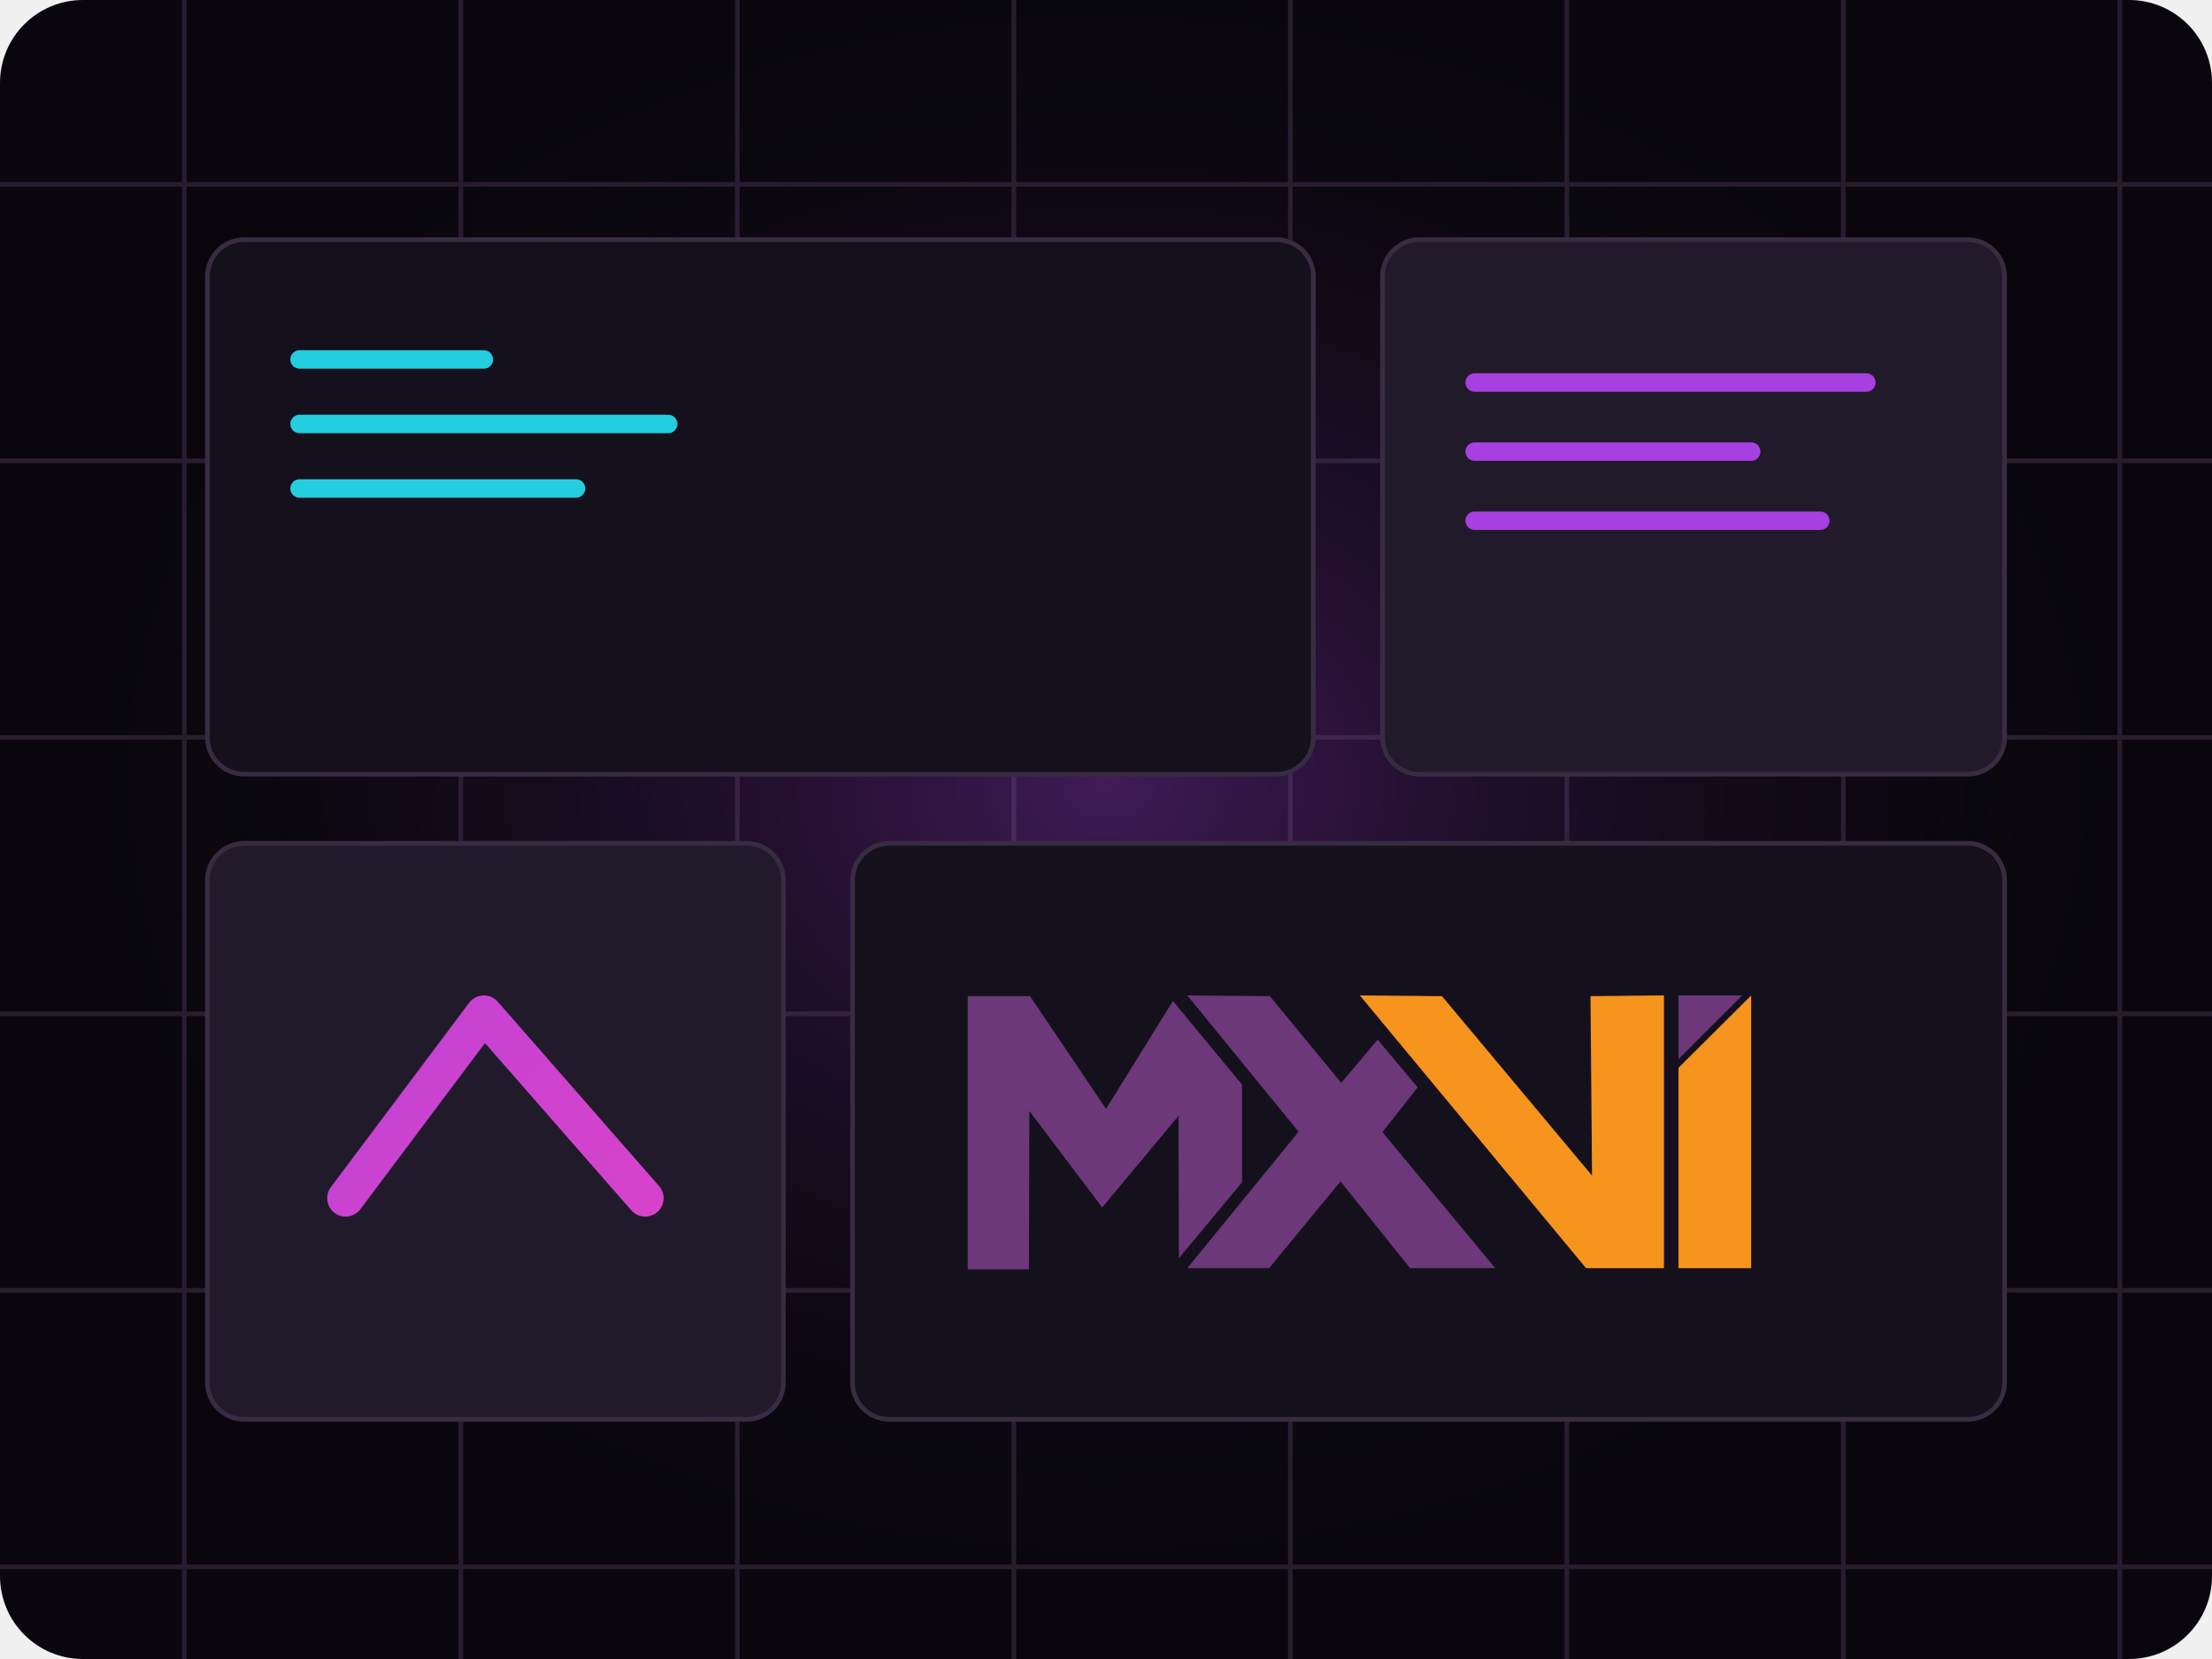
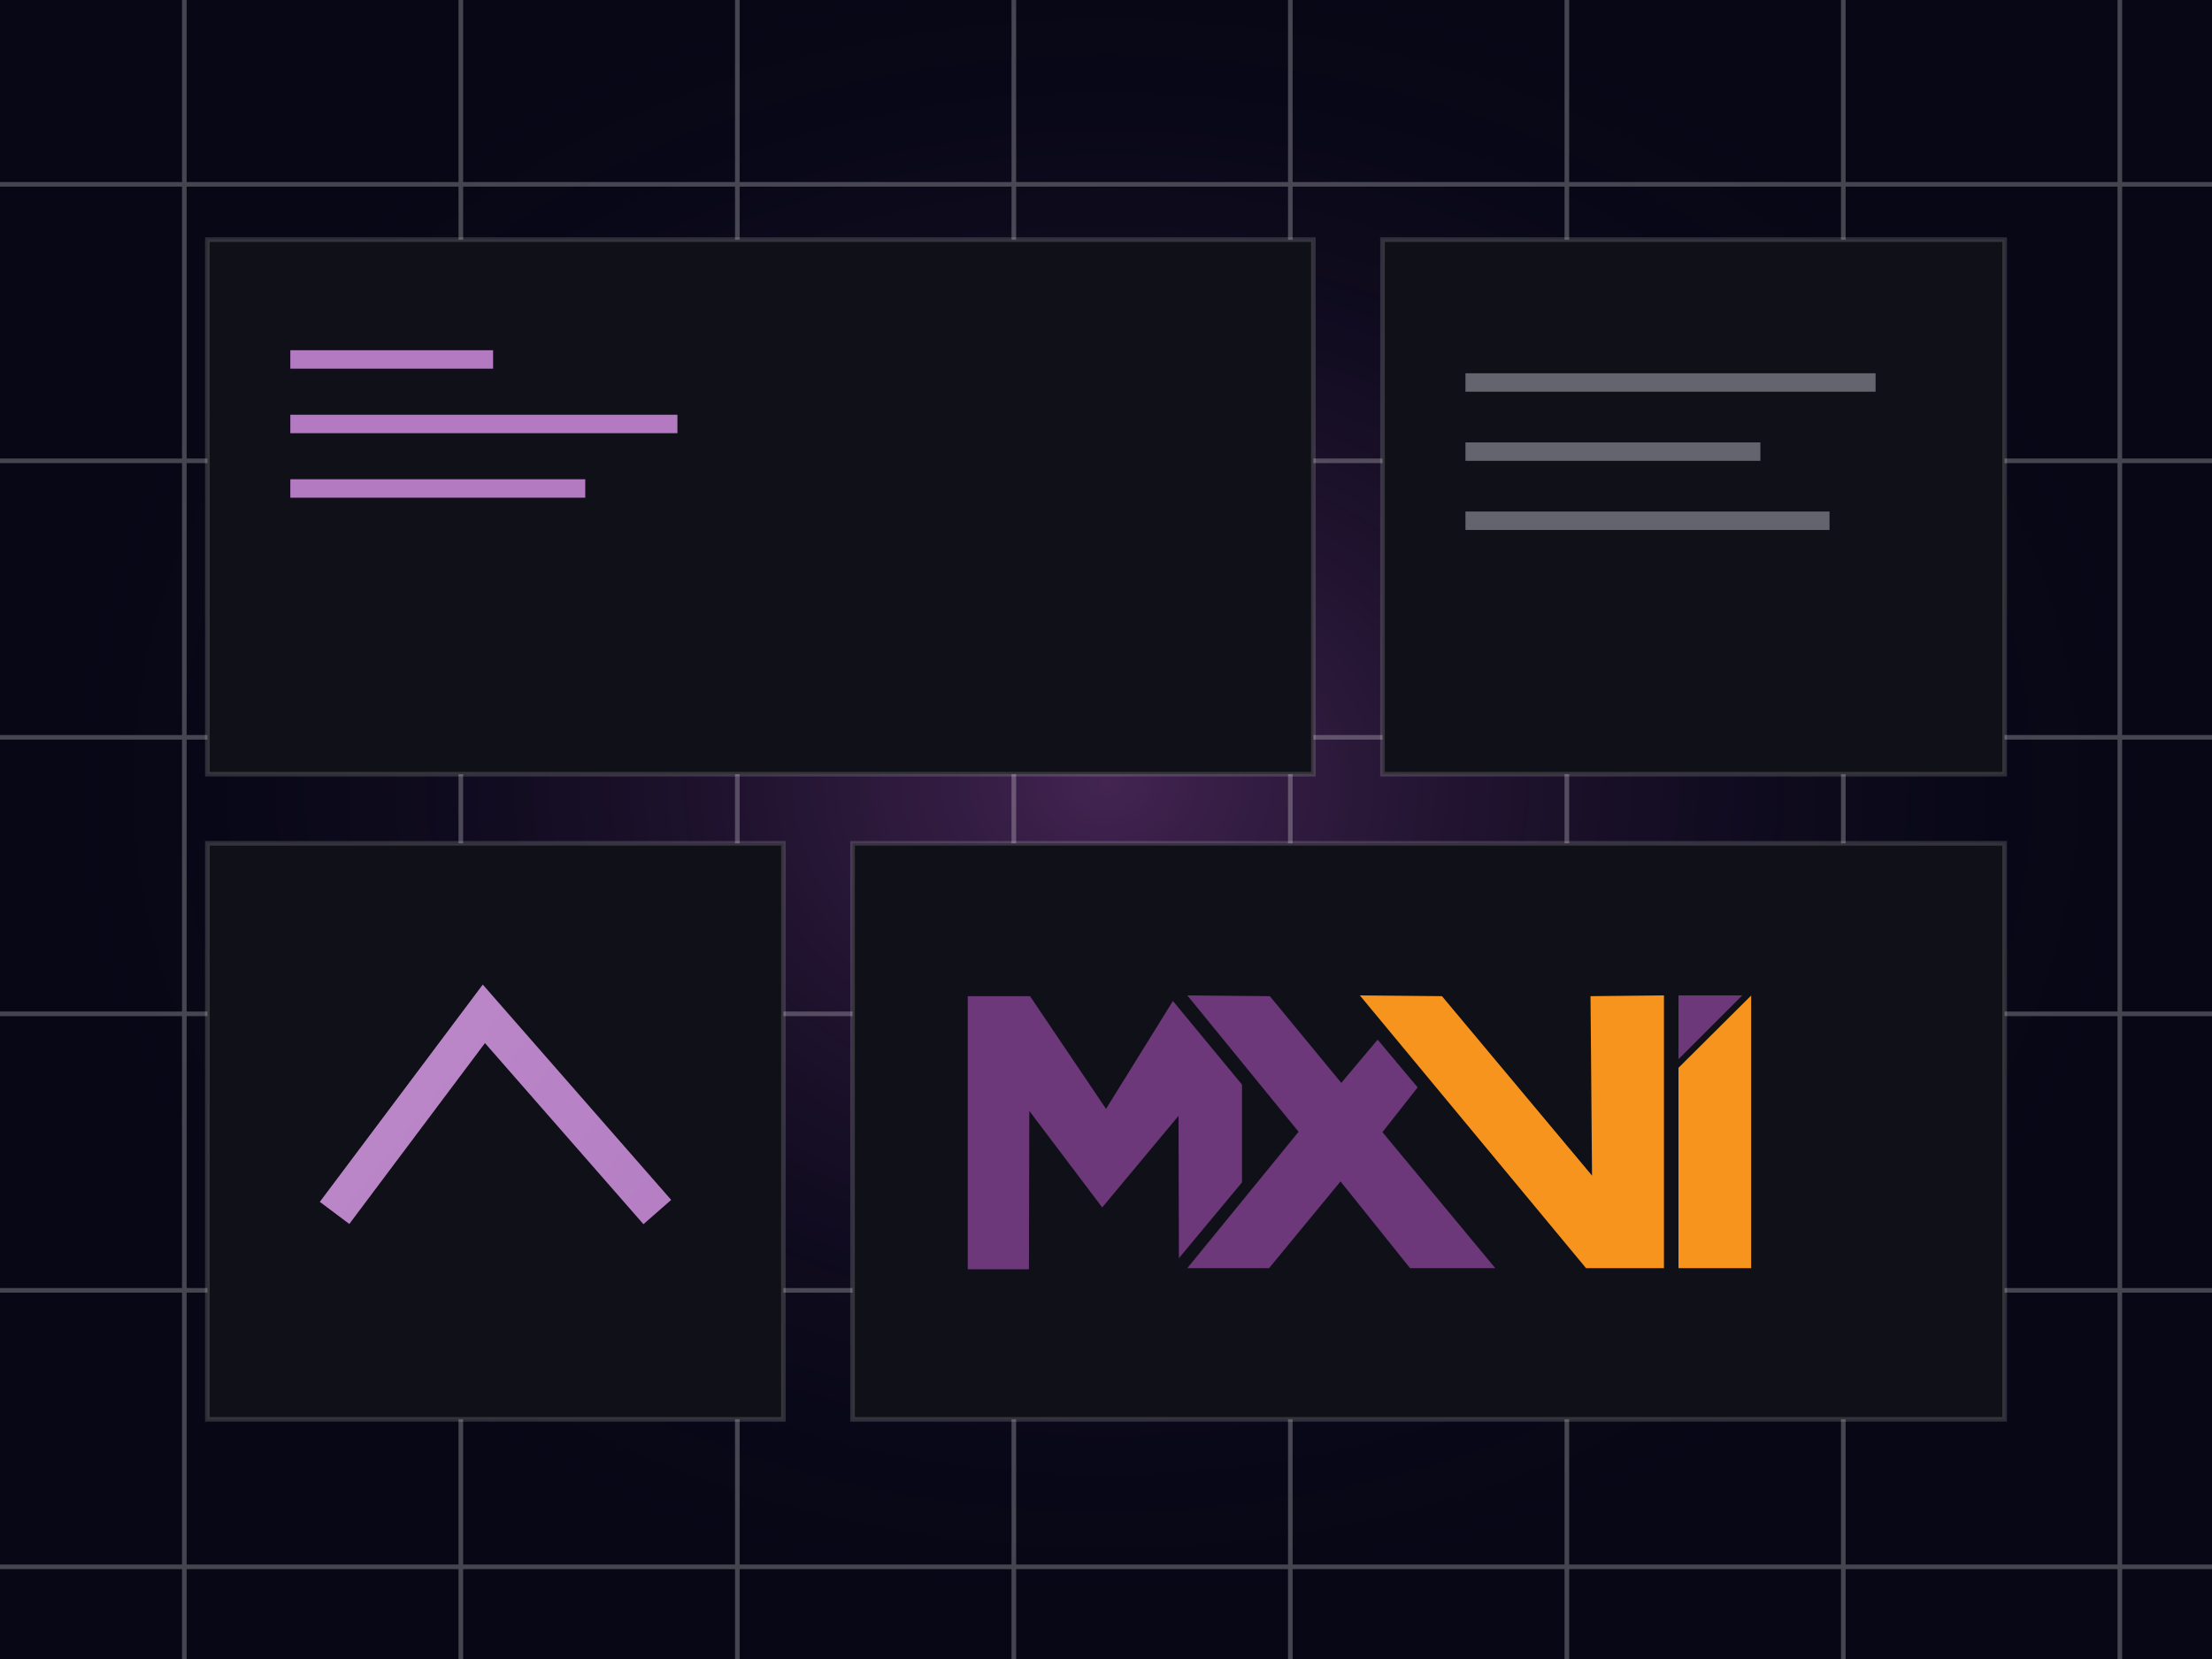
<svg xmlns="http://www.w3.org/2000/svg" width="480" height="360" viewBox="0 0 480 360" fill="none">
  <defs>
    <radialGradient id="glow" cx="0" cy="0" r="1" gradientTransform="translate(240 170) rotate(90) scale(180 230)" gradientUnits="userSpaceOnUse">
-       <stop stop-color="#A83FE0" stop-opacity=".35" />
-       <stop offset="1" stop-color="#09070D" stop-opacity="0" />
+       <stop stop-color="#6C387A" stop-opacity=".6" />
+       <stop offset="1" stop-color="#070716" stop-opacity="0" />
    </radialGradient>
    <linearGradient id="stroke" x1="80" y1="50" x2="390" y2="300" gradientUnits="userSpaceOnUse">
-       <stop stop-color="#A83FE0" />
-       <stop offset=".55" stop-color="#E044C5" />
-       <stop offset="1" stop-color="#24CDE0" />
+       <stop stop-color="#C396CF" />
+       <stop offset=".55" stop-color="#B37AC2" />
+       <stop offset="1" stop-color="#B37AC2" />
    </linearGradient>
  </defs>
-   <rect width="480" height="360" rx="18" fill="#09070D" />
-   <rect width="480" height="360" rx="18" fill="url(#glow)" />
-   <g opacity=".25" stroke="#80618E">
+   <rect width="480" height="360" fill="#070716" />
+   <rect width="480" height="360" fill="url(#glow)" />
+   <g opacity=".25" stroke="#ffffff">
    <path d="M40 0V360M100 0V360M160 0V360M220 0V360M280 0V360M340 0V360M400 0V360M460 0V360" />
    <path d="M0 40H480M0 100H480M0 160H480M0 220H480M0 280H480M0 340H480" />
  </g>
-   <rect x="45" y="52" width="240" height="116" rx="8" fill="#15111C" stroke="#382C42" />
-   <rect x="300" y="52" width="135" height="116" rx="8" fill="#211A2B" stroke="#382C42" />
-   <rect x="45" y="183" width="125" height="125" rx="8" fill="#211A2B" stroke="#382C42" />
-   <rect x="185" y="183" width="250" height="125" rx="8" fill="#15111C" stroke="#382C42" />
-   <path d="M65 78H105M65 92H145M65 106H125" stroke="#24CDE0" stroke-width="4" stroke-linecap="round" />
-   <path d="M320 83H405M320 98H380M320 113H395" stroke="#A83FE0" stroke-width="4" stroke-linecap="round" />
-   <path d="M75 260L105 220L140 260" stroke="url(#stroke)" stroke-width="8" stroke-linecap="round" stroke-linejoin="round" />
+   <rect x="45" y="52" width="240" height="116" fill="#101018" stroke="#ffffff" stroke-opacity=".15" />
+   <rect x="300" y="52" width="135" height="116" fill="#101018" stroke="#ffffff" stroke-opacity=".15" />
+   <rect x="45" y="183" width="125" height="125" fill="#101018" stroke="#ffffff" stroke-opacity=".15" />
+   <rect x="185" y="183" width="250" height="125" fill="#101018" stroke="#ffffff" stroke-opacity=".15" />
+   <path d="M65 78H105M65 92H145M65 106H125" stroke="#B37AC2" stroke-width="4" stroke-linecap="square" />
+   <path d="M320 83H405M320 98H380M320 113H395" stroke="#b8b8c5" stroke-opacity=".5" stroke-width="4" stroke-linecap="square" />
+   <path d="M75 260L105 220L140 260" stroke="url(#stroke)" stroke-width="8" stroke-linecap="square" stroke-linejoin="miter" />
  <g transform="translate(210 216) scale(0.083008)" aria-label="MXNI">
    <g transform="translate(0 0)">
      <path fill="#6C387A" d="M0,2 L0,716 L160,716 L161,302 L351.5,554.3 L551,314.9 L552,686.9 L717,488.7 L717,233.3 L536.4,14.6 L361.5,296.6 L162.8,2 Z" />
    </g>
    <g transform="translate(574 0)">
      <path fill="#6C387A" d="M0,0 L290.9,356.5 L0,713 L213.7,713 L400.5,486.3 L582.3,713 L805,713 L510.1,357.5 L602.1,240.5 L497.5,115.7 L402.5,228.7 L215.7,2 Z" />
    </g>
    <g transform="translate(1025 0)">
      <path fill="#F7941D" d="M0,0 L591.3,713 L795,713 L795,0 L603,2 L607,471.1 L214.7,2 Z" />
    </g>
    <g transform="translate(1858 0)">
      <path fill="#6C387A" d="M166.7,0 L0,0 L0,166.7 Z" />
      <path fill="#F7941D" d="M190,0.3 L0,189.3 L0,713 L190,713 Z" />
    </g>
  </g>
</svg>
